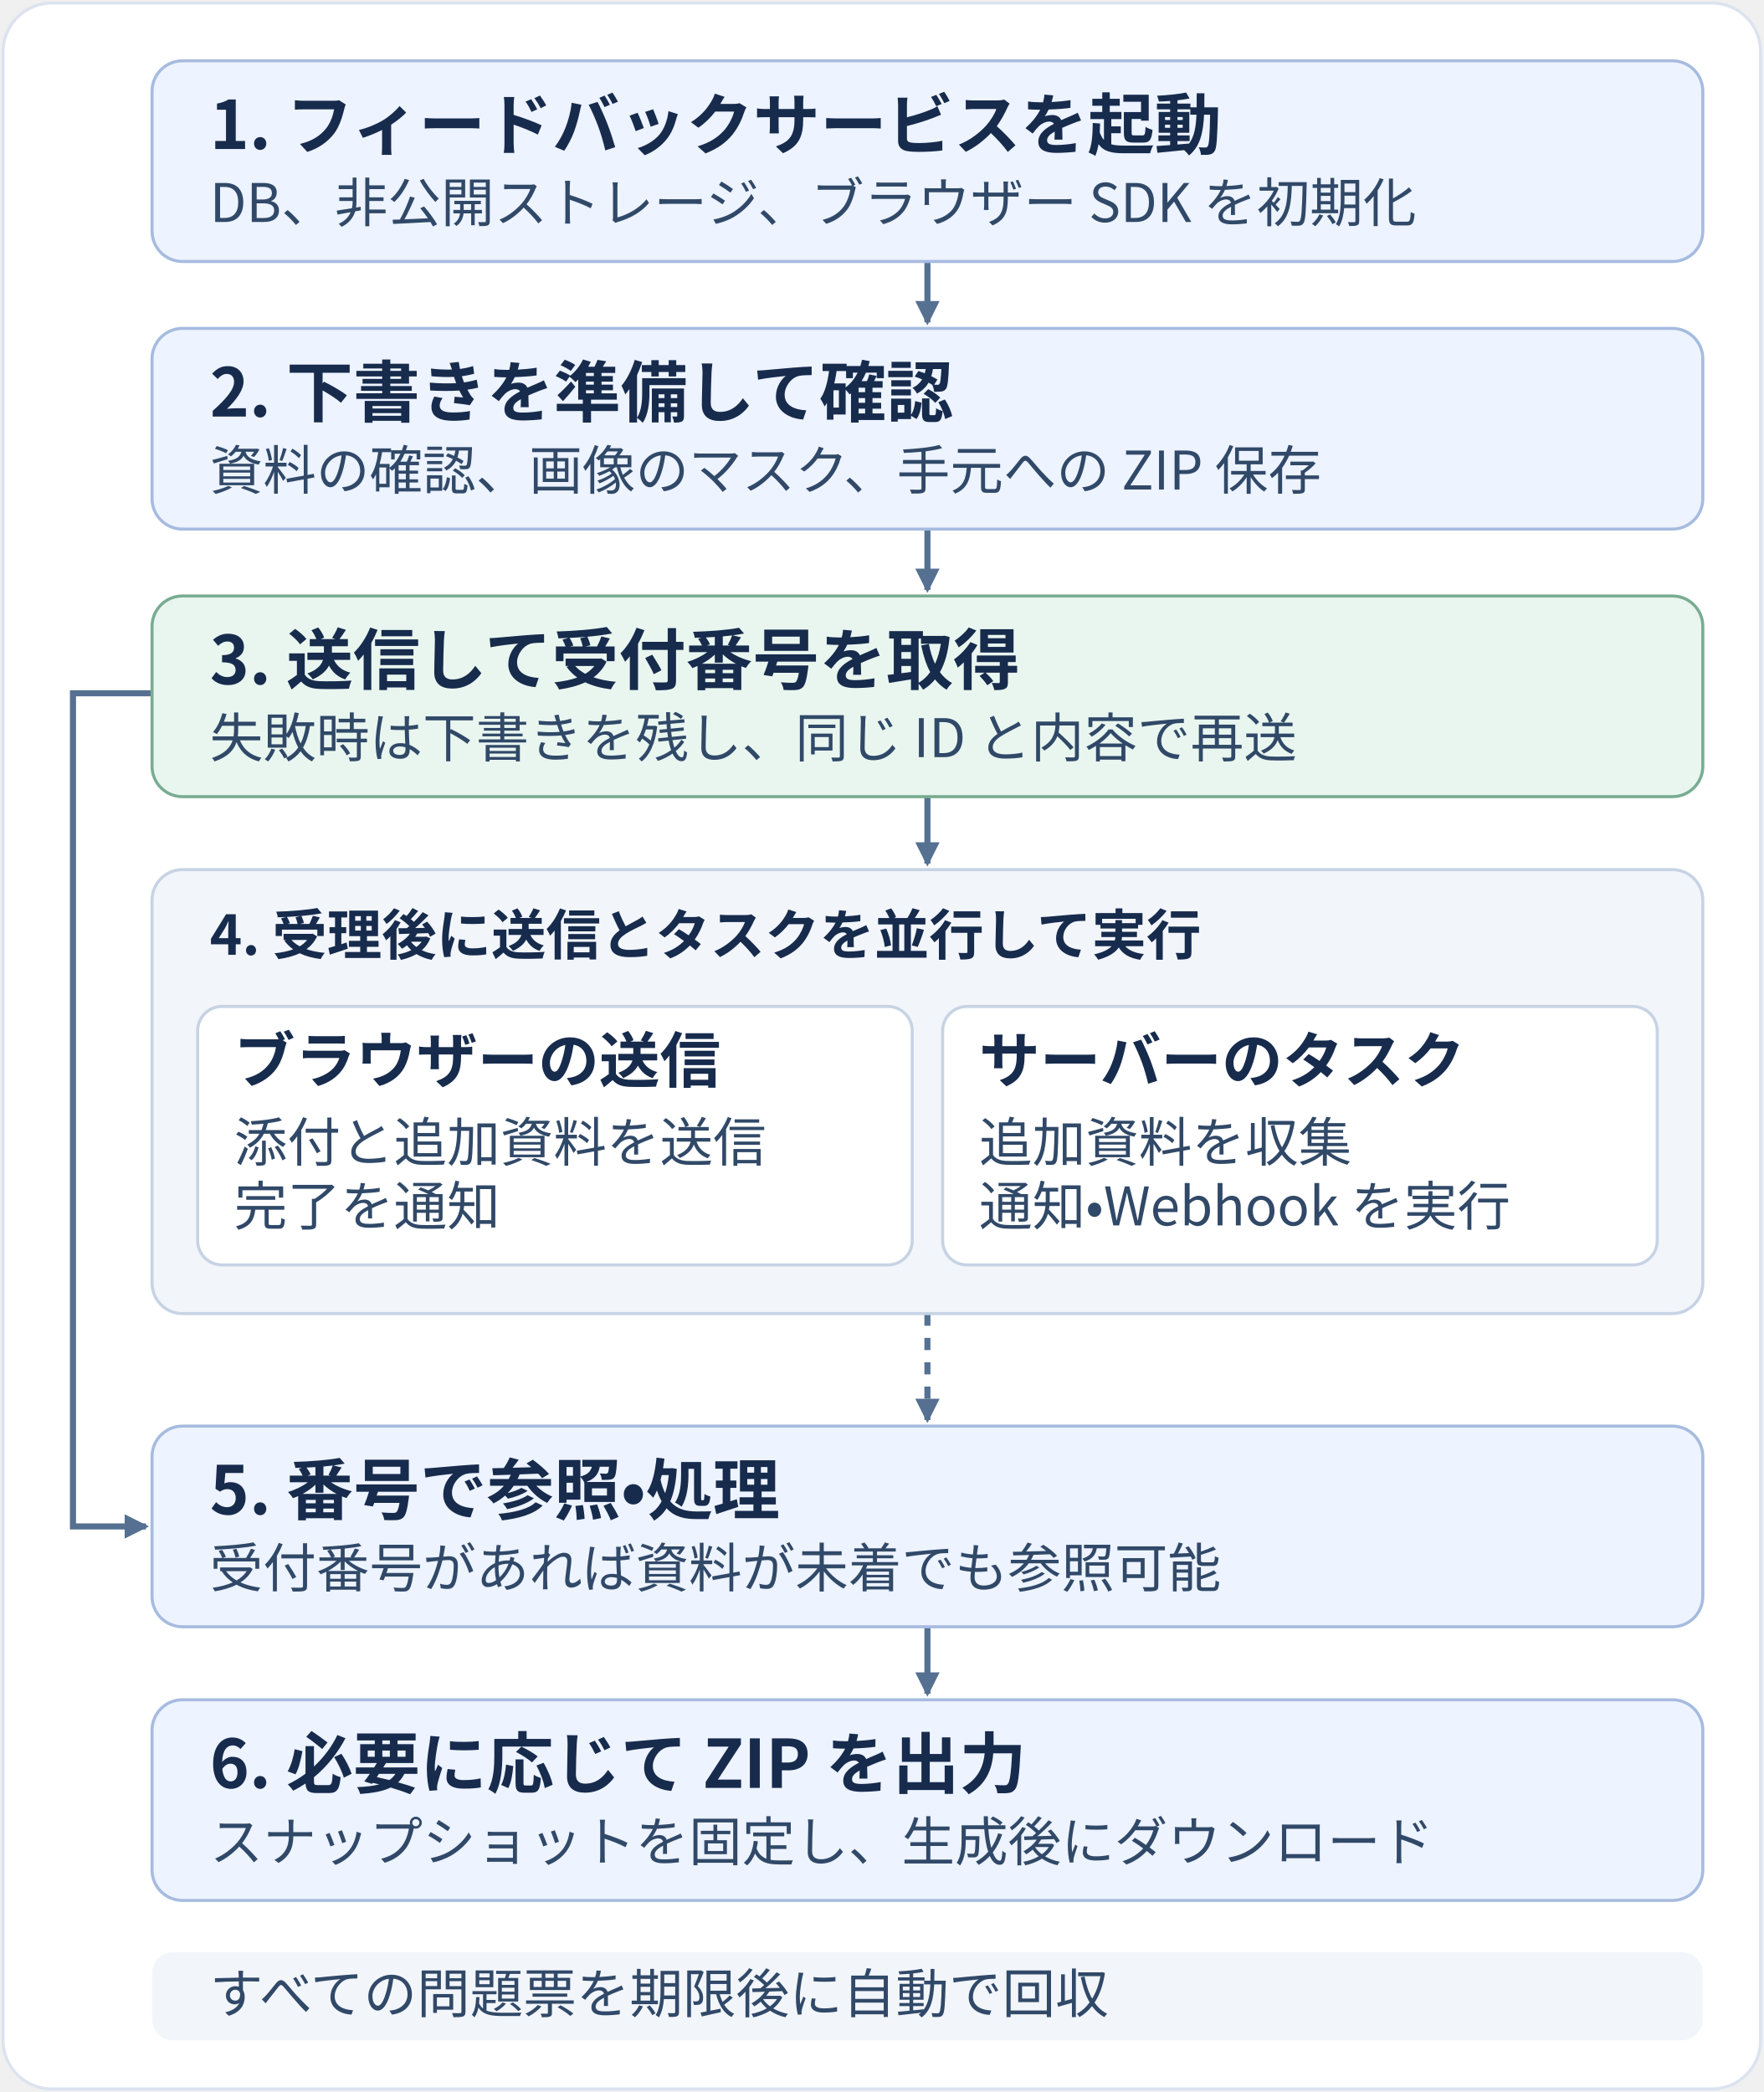
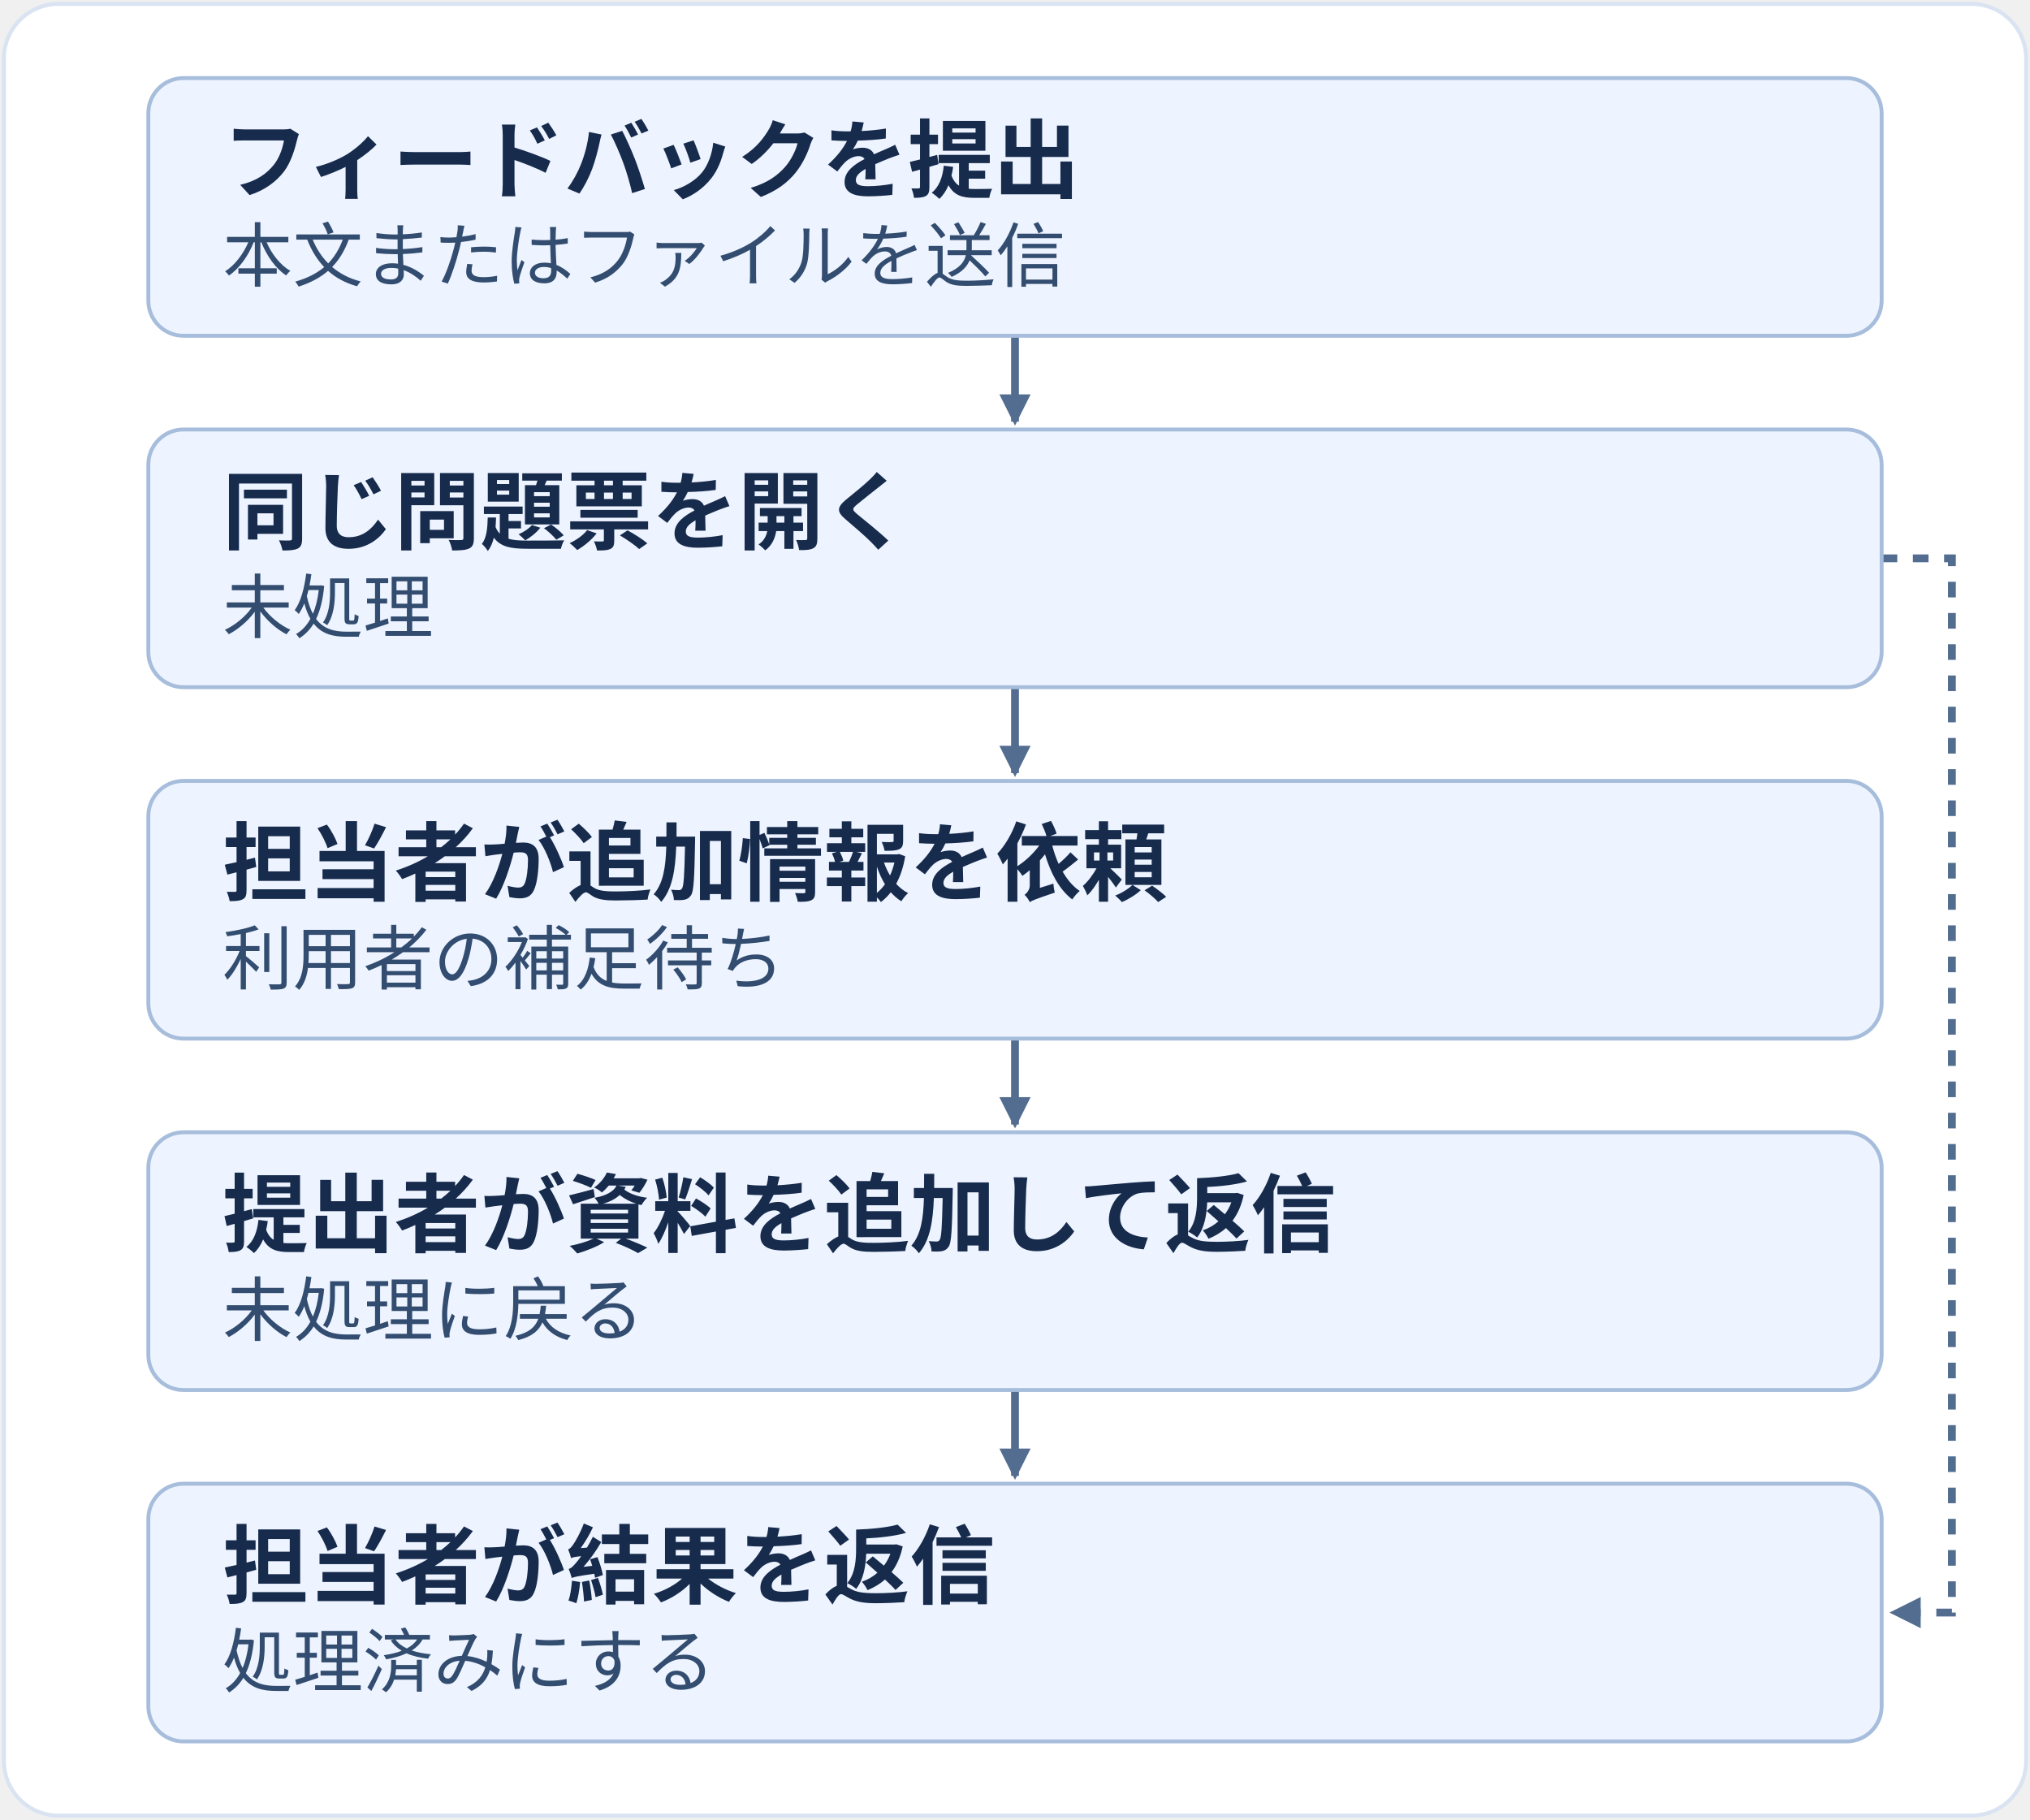
- <svg xmlns="http://www.w3.org/2000/svg" xml:lang="ja" width="580" height="688" viewBox="0 0 580 688" role="img" aria-labelledby="title description">
+ <svg xmlns="http://www.w3.org/2000/svg" width="520" height="466" viewBox="0 0 520 466" role="img" aria-labelledby="title desc">
  <defs>
    <marker id="arrow" markerWidth="8" markerHeight="8" refX="7" refY="4" orient="auto" markerUnits="userSpaceOnUse">
-       <path d="M0 0 L8 4 L0 8 Z" fill="#557091" />
+       <path d="M0 0 L8 4 L0 8 Z" fill="#526d90" />
    </marker>
  </defs>
  <style>
    text { font-family: system-ui, "Noto Sans CJK SC", "Noto Sans CJK JP", sans-serif; fill: #172b4d; }
-     .step rect { fill: #edf3ff; stroke: #a6bbdf; }
-     .accepted rect { fill: #e9f6ef; stroke: #79ac91; }
-     .step-title { font-size: 22px; font-weight: 700; }
-     .parallel-title { font-size: 18px; font-weight: 700; }
-     .lane rect { fill: #ffffff; stroke: #c7d3e4; }
-     .lane-title { font-size: 20px; font-weight: 700; }
-     .note { font-size: 17.5px; fill: #314968; }
-     .arrow { fill: none; stroke: #557091; stroke-width: 2; marker-end: url(#arrow); }
+     .title { font-weight: 700; font-size: 22px; }
+     .note { font-size: 18px; fill: #334d70; }
+     g rect { fill: #eef4ff; stroke: #a7bddc; }
+     .arrows path { fill: none; stroke: #526d90; stroke-width: 2; marker-end: url(#arrow); }
  </style>
-   <rect x="1" y="1" width="578" height="686" rx="16" fill="#ffffff" stroke="#dce3ef" />
+   <rect x="1" y="1" width="518" height="464" rx="14" fill="#ffffff" stroke="#d9e3f1" />
+   <g class="arrows">
+     <path d="M260 86 V108" />
+     <path d="M260 176 V198" />
+     <path d="M260 266 V288" />
+     <path d="M260 356 V378" />
+     <path d="M482 143 H500 V413 H485" stroke-dasharray="4 4" />
+   </g>
  <g>
-     <path class="arrow" d="M305 86 V106" />
-     <path class="arrow" d="M305 174 V194" />
-     <path class="arrow" d="M305 262 V284" />
-     <path class="arrow" d="M50 228 H24 V502 H48" />
-     <path class="arrow" d="M305 432 V467" stroke-dasharray="4 4" />
-     <path class="arrow" d="M305 535 V557" />
-     <g class="step">
-       <rect x="50" y="20" width="510" height="66" rx="10" />
-       <text class="step-title" x="69" y="49">1. フィードバックサービスを起動</text>
-       <text class="note" x="69" y="73">DB、非公開ストレージ、ブラウザー SDK を初期化</text>
-     </g>
-     <g class="step">
-       <rect x="50" y="108" width="510" height="66" rx="10" />
-       <text class="step-title" x="69" y="137">2. 下書きを準備して確認</text>
-       <text class="note" x="69" y="161">資料の確認、画像のマスク、手元への ZIP 保存</text>
-     </g>
-     <g class="step accepted">
-       <rect x="50" y="196" width="510" height="66" rx="10" />
-       <text class="step-title" x="69" y="225">3. 送信して受付番号を取得</text>
-       <text class="note" x="69" y="249">失敗時は下書きを残し、同じ ID と内容で再送</text>
-     </g>
-     <g class="step">
-       <rect x="50" y="469" width="510" height="66" rx="10" />
-       <text class="step-title" x="69" y="498">5. 番号で参照・処理</text>
-       <text class="note" x="69" y="522">受付番号があれば資料が未着でも参照可能</text>
-     </g>
-     <g class="step">
-       <rect x="50" y="559" width="510" height="66" rx="10" />
-       <text class="step-title" x="69" y="588">6. 必要に応じて ZIP を出力</text>
-       <text class="note" x="69" y="612">スナップショットを固定し、生成後にダウンロード</text>
+     <g>
+       <rect x="38" y="20" width="444" height="66" rx="9" />
+       <text x="57" y="49" class="title">フィードバックを提出</text>
+       <text x="57" y="72" class="note">本文またはファイルを送信</text>
    </g>
    <g>
-       <rect x="50" y="286" width="510" height="146" rx="10" fill="#f2f5fa" stroke="#c7d3e4" />
-       <text class="parallel-title" x="69" y="314">4. 受理後に送信とタスクを並行して実行</text>
-       <g class="lane">
-         <rect x="65" y="331" width="235" height="85" rx="8" />
-         <text class="lane-title" x="77" y="356">ブラウザーの送信</text>
-         <text class="note" x="77" y="382">添付と追加資料を送信</text>
-         <text class="note" x="77" y="403">完了を通知</text>
-       </g>
-       <g class="lane">
-         <rect x="310" y="331" width="235" height="85" rx="8" />
-         <text class="lane-title" x="322" y="356">サーバーのタスク</text>
-         <text class="note" x="322" y="382">追加資料を収集</text>
-         <text class="note" x="322" y="403">通知・Webhook を実行</text>
-       </g>
+       <rect x="38" y="110" width="444" height="66" rx="9" />
+       <text x="57" y="139" class="title">同じ問題票を開く</text>
+       <text x="57" y="162" class="note">未処理</text>
    </g>
-     <rect x="50" y="642" width="510" height="29" rx="7" fill="#f2f5fa" />
-     <text class="note" x="69" y="662">すべての問題票を期限後に自動で回収</text>
+     <g>
+       <rect x="38" y="200" width="444" height="66" rx="9" />
+       <text x="57" y="229" class="title">担当者が追加情報を依頼</text>
+       <text x="57" y="252" class="note">利用者の補足待ち</text>
+     </g>
+     <g>
+       <rect x="38" y="290" width="444" height="66" rx="9" />
+       <text x="57" y="319" class="title">提出者が資料を追加して返信</text>
+       <text x="57" y="342" class="note">未処理に戻る</text>
+     </g>
+     <g>
+       <rect x="38" y="380" width="444" height="66" rx="9" />
+       <text x="57" y="409" class="title">担当者が結果を返信</text>
+       <text x="57" y="432" class="note">処理済みにする</text>
+     </g>
  </g>
</svg>
